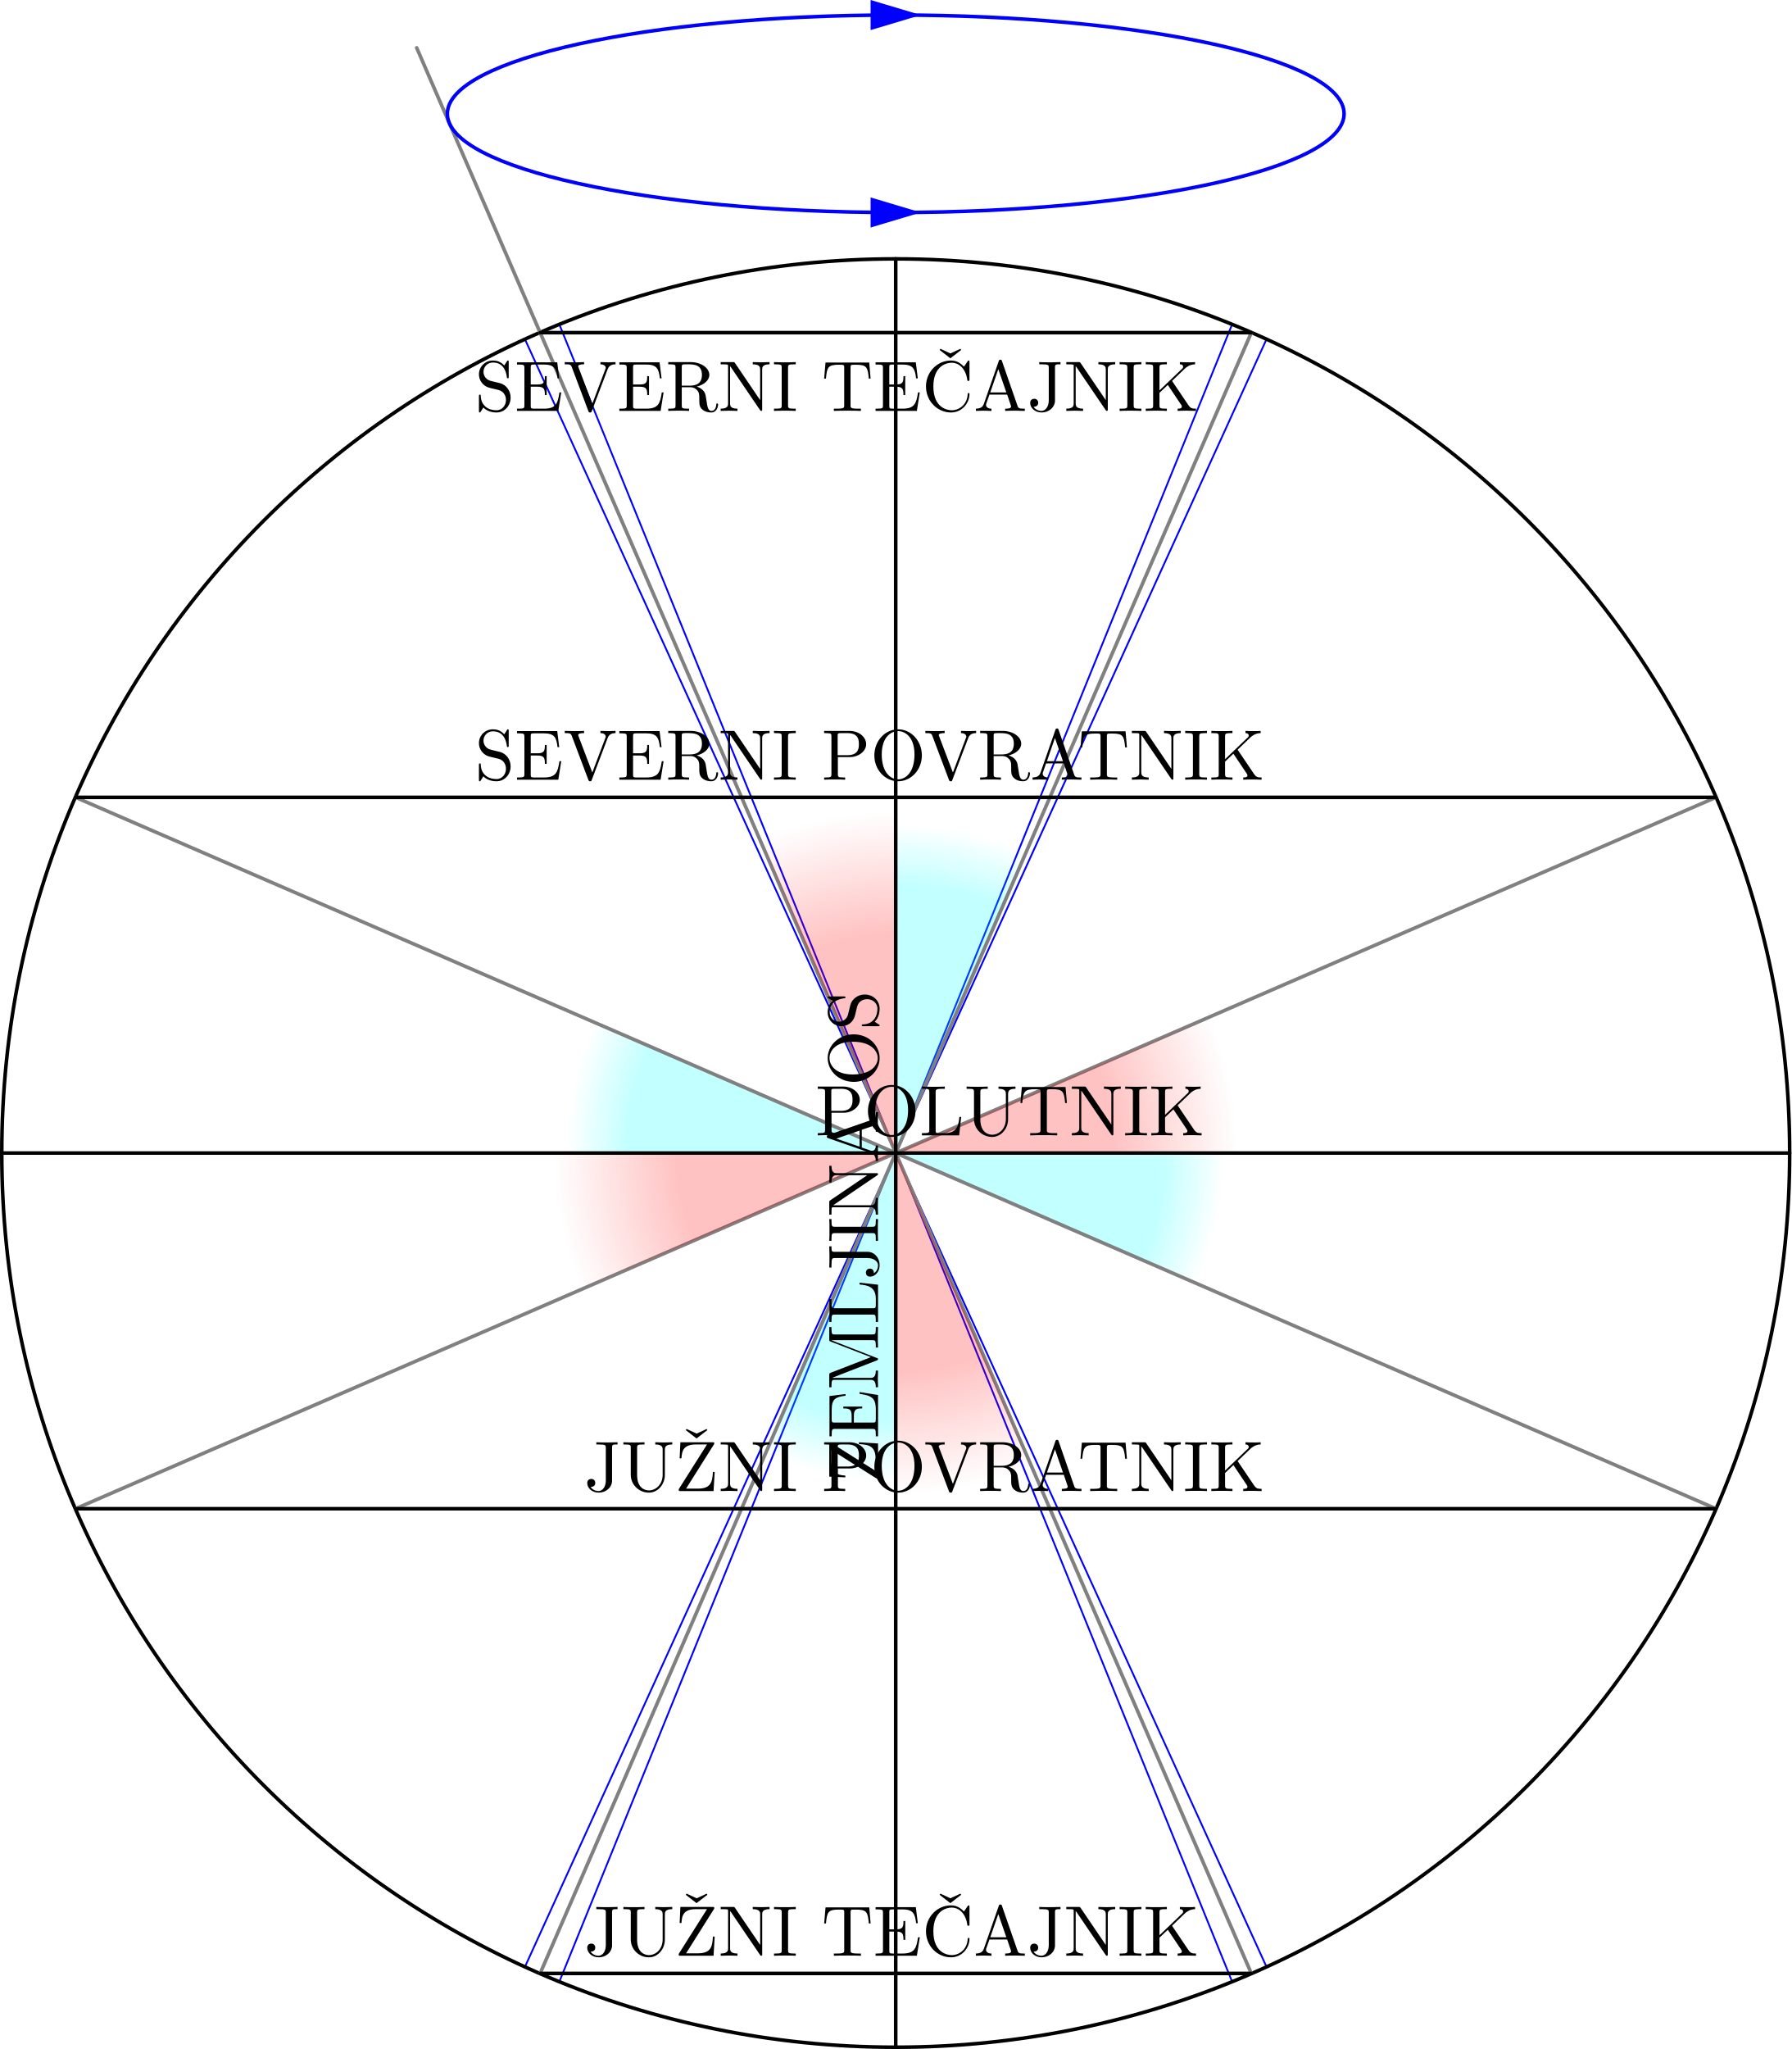
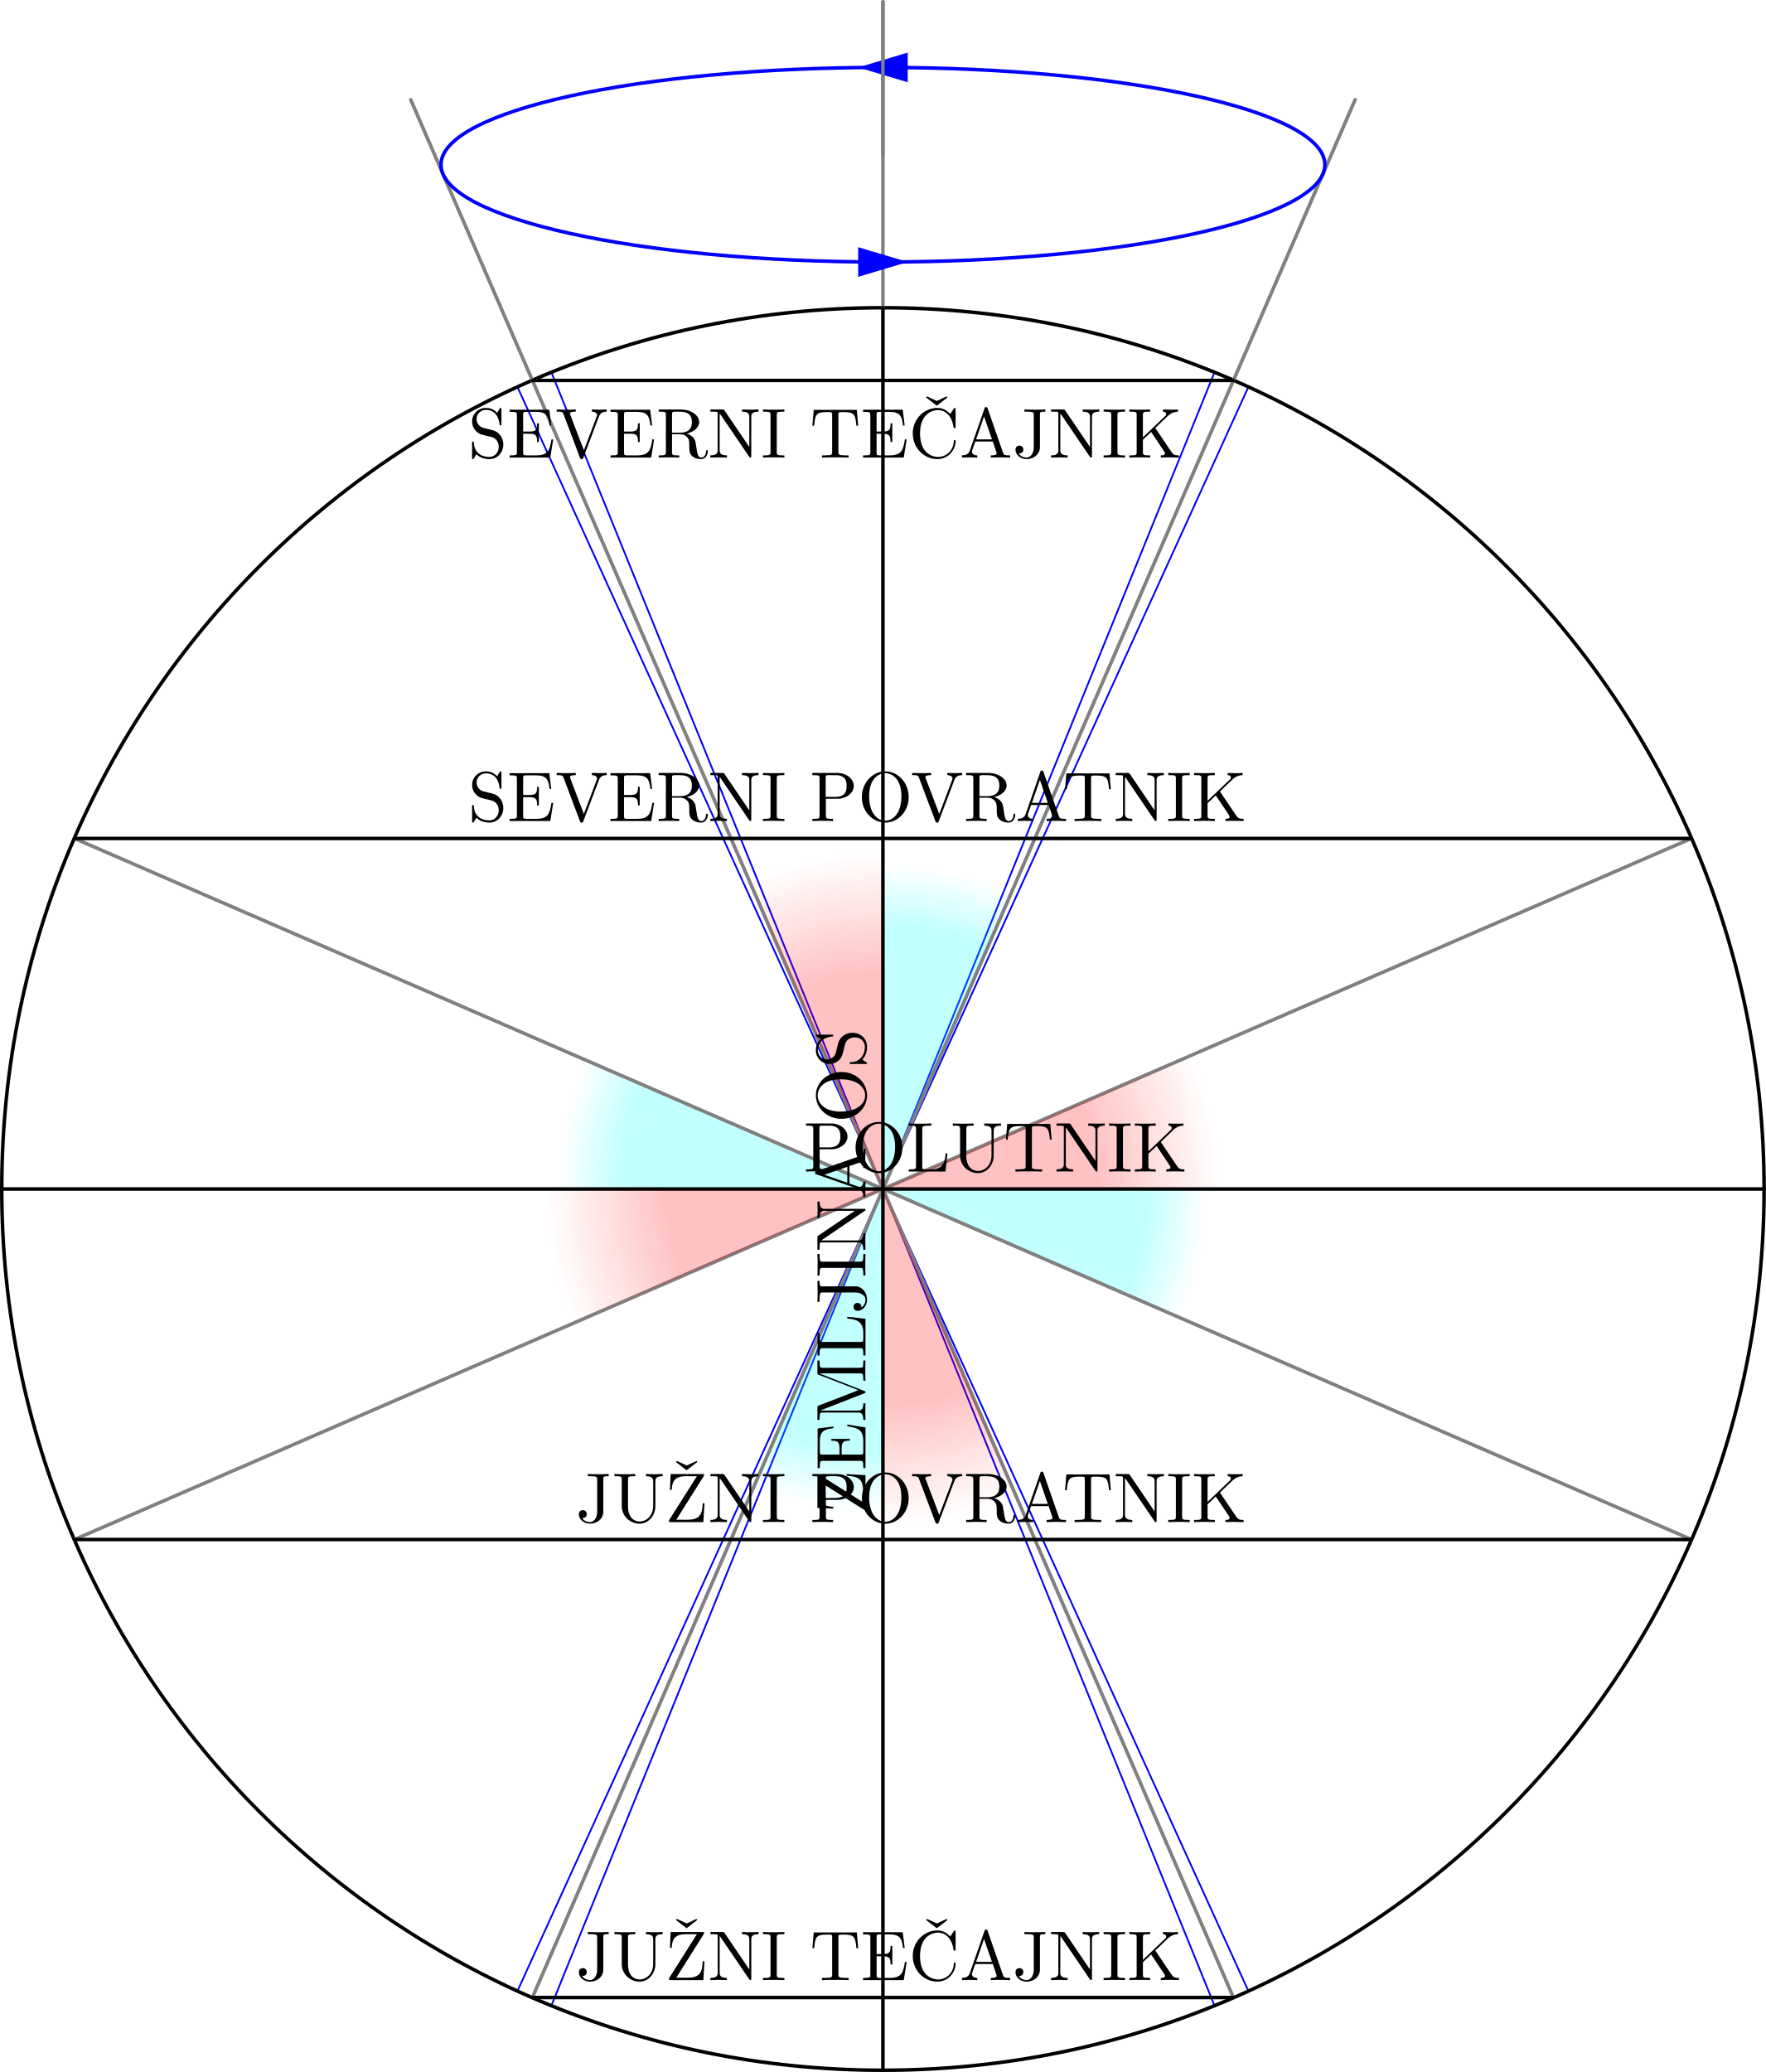
- <svg xmlns="http://www.w3.org/2000/svg" xmlns:xlink="http://www.w3.org/1999/xlink" width="265.113mm" height="303.148mm" viewBox="0 0 265.113 303.148" version="1.1" id="svg1134">
+ <svg xmlns="http://www.w3.org/2000/svg" xmlns:xlink="http://www.w3.org/1999/xlink" width="265.113mm" height="311.045mm" viewBox="0 0 265.113 311.045" version="1.1" id="svg1134">
  <defs id="defs1131">
    <linearGradient id="linearGradient2370">
      <stop style="stop-color:#ff0000;stop-opacity:1" offset="0" id="stop2366" />
      <stop style="stop-color:#ff0000;stop-opacity:0" offset="1" id="stop2368" />
    </linearGradient>
    <filter style="color-interpolation-filters:sRGB" id="filter2839" x="0" y="0" width="1" height="1">
      <feColorMatrix values="-1 0 0 0 1 0 -1 0 0 1 0 0 -1 0 1 -0.21 -0.72 -0.07 2 0 " result="color2" id="feColorMatrix2837" />
    </filter>
    <filter style="color-interpolation-filters:sRGB" id="filter2839-3" x="0" y="0" width="1" height="1">
      <feColorMatrix values="-1 0 0 0 1 0 -1 0 0 1 0 0 -1 0 1 -0.21 -0.72 -0.07 2 0 " result="fbSourceGraphic" id="feColorMatrix2837-1" />
      <feColorMatrix result="fbSourceGraphicAlpha" in="fbSourceGraphic" values="0 0 0 -1 0 0 0 0 -1 0 0 0 0 -1 0 0 0 0 1 0" id="feColorMatrix5953" />
      <feColorMatrix id="feColorMatrix5955" values="-1 0 0 0 1 0 -1 0 0 1 0 0 -1 0 1 -0.21 -0.72 -0.07 2 0 " result="color2" in="fbSourceGraphic" />
    </filter>
    <radialGradient xlink:href="#linearGradient2370" id="radialGradient2372-1" cx="542.018" cy="158.59" fx="542.018" fy="158.59" r="14.692" gradientTransform="matrix(4.9183,6.743029e-7,-7.4692357e-8,4.937462,-1992.843,-663.3736)" gradientUnits="userSpaceOnUse" spreadMethod="pad" />
    <radialGradient xlink:href="#linearGradient2370" id="radialGradient2372-3-4" cx="542.018" cy="158.59" fx="542.018" fy="158.59" r="14.692" gradientTransform="matrix(-4.9183,-6.743029e-7,7.4692357e-8,-4.937462,3338.77,902.6919)" gradientUnits="userSpaceOnUse" spreadMethod="pad" />
    <filter style="color-interpolation-filters:sRGB" id="filter2839-3-5" x="0" y="0" width="1" height="1">
      <feColorMatrix values="-1 0 0 0 1 0 -1 0 0 1 0 0 -1 0 1 -0.21 -0.72 -0.07 2 0 " result="fbSourceGraphic" id="feColorMatrix2837-1-6" />
      <feColorMatrix result="fbSourceGraphicAlpha" in="fbSourceGraphic" values="0 0 0 -1 0 0 0 0 -1 0 0 0 0 -1 0 0 0 0 1 0" id="feColorMatrix5953-6" />
      <feColorMatrix id="feColorMatrix5955-4" values="-1 0 0 0 1 0 -1 0 0 1 0 0 -1 0 1 -0.21 -0.72 -0.07 2 0 " result="color2" in="fbSourceGraphic" />
    </filter>
    <radialGradient xlink:href="#linearGradient2370" id="radialGradient2372-1-0" cx="542.018" cy="158.59" fx="542.018" fy="158.59" r="14.692" gradientTransform="matrix(4.9183,6.743029e-7,-7.4692357e-8,4.937462,-1992.843,-663.3736)" gradientUnits="userSpaceOnUse" spreadMethod="pad" />
    <radialGradient xlink:href="#linearGradient2370" id="radialGradient2372-3-4-6" cx="542.018" cy="158.59" fx="542.018" fy="158.59" r="14.692" gradientTransform="matrix(-4.9183,-6.743029e-7,7.4692357e-8,-4.937462,3338.77,902.6919)" gradientUnits="userSpaceOnUse" spreadMethod="pad" />
    <filter style="color-interpolation-filters:sRGB" id="filter2839-3-5-5" x="0" y="0" width="1" height="1">
      <feColorMatrix values="-1 0 0 0 1 0 -1 0 0 1 0 0 -1 0 1 -0.21 -0.72 -0.07 2 0 " result="fbSourceGraphic" id="feColorMatrix2837-1-6-6" />
      <feColorMatrix result="fbSourceGraphicAlpha" in="fbSourceGraphic" values="0 0 0 -1 0 0 0 0 -1 0 0 0 0 -1 0 0 0 0 1 0" id="feColorMatrix5953-6-9" />
      <feColorMatrix id="feColorMatrix5955-4-8" values="-1 0 0 0 1 0 -1 0 0 1 0 0 -1 0 1 -0.21 -0.72 -0.07 2 0 " result="fbSourceGraphic" in="fbSourceGraphic" />
      <feColorMatrix result="fbSourceGraphicAlpha" in="fbSourceGraphic" values="0 0 0 -1 0 0 0 0 -1 0 0 0 0 -1 0 0 0 0 1 0" id="feColorMatrix6246" />
      <feColorMatrix id="feColorMatrix6248" values="-1 0 0 0 1 0 -1 0 0 1 0 0 -1 0 1 -0.21 -0.72 -0.07 2 0 " result="color2" in="fbSourceGraphic" />
    </filter>
    <radialGradient xlink:href="#linearGradient2370" id="radialGradient2372-1-0-7" cx="542.018" cy="158.59" fx="542.018" fy="158.59" r="14.692" gradientTransform="matrix(4.9183,6.743029e-7,-7.4692357e-8,4.937462,-1992.843,-663.3736)" gradientUnits="userSpaceOnUse" spreadMethod="pad" />
    <radialGradient xlink:href="#linearGradient2370" id="radialGradient2372-3-4-6-2" cx="542.018" cy="158.59" fx="542.018" fy="158.59" r="14.692" gradientTransform="matrix(-4.9183,-6.743029e-7,7.4692357e-8,-4.937462,3338.77,902.6919)" gradientUnits="userSpaceOnUse" spreadMethod="pad" />
    <filter style="color-interpolation-filters:sRGB" id="filter2839-3-5-5-3" x="0" y="0" width="1" height="1">
      <feColorMatrix values="-1 0 0 0 1 0 -1 0 0 1 0 0 -1 0 1 -0.21 -0.72 -0.07 2 0 " result="fbSourceGraphic" id="feColorMatrix2837-1-6-6-2" />
      <feColorMatrix result="fbSourceGraphicAlpha" in="fbSourceGraphic" values="0 0 0 -1 0 0 0 0 -1 0 0 0 0 -1 0 0 0 0 1 0" id="feColorMatrix5953-6-9-1" />
      <feColorMatrix id="feColorMatrix5955-4-8-5" values="-1 0 0 0 1 0 -1 0 0 1 0 0 -1 0 1 -0.21 -0.72 -0.07 2 0 " result="fbSourceGraphic" in="fbSourceGraphic" />
      <feColorMatrix result="fbSourceGraphicAlpha" in="fbSourceGraphic" values="0 0 0 -1 0 0 0 0 -1 0 0 0 0 -1 0 0 0 0 1 0" id="feColorMatrix6246-9" />
      <feColorMatrix id="feColorMatrix6248-9" values="-1 0 0 0 1 0 -1 0 0 1 0 0 -1 0 1 -0.21 -0.72 -0.07 2 0 " result="color2" in="fbSourceGraphic" />
    </filter>
    <radialGradient xlink:href="#linearGradient2370" id="radialGradient2372-1-0-7-1" cx="542.018" cy="158.59" fx="542.018" fy="158.59" r="14.692" gradientTransform="matrix(4.9183,6.743029e-7,-7.4692357e-8,4.937462,-1992.843,-663.3736)" gradientUnits="userSpaceOnUse" spreadMethod="pad" />
    <radialGradient xlink:href="#linearGradient2370" id="radialGradient2372-3-4-6-2-1" cx="542.018" cy="158.59" fx="542.018" fy="158.59" r="14.692" gradientTransform="matrix(-4.9183,-6.743029e-7,7.4692357e-8,-4.937462,3338.77,902.6919)" gradientUnits="userSpaceOnUse" spreadMethod="pad" />
  </defs>
-   <g id="layer1" transform="translate(-403.5681,-11.07925)" style="display:inline">
+   <g id="layer1" transform="translate(-403.5681,-3.182567)" style="display:inline">
    <g id="g1508" style="stroke-linecap:round">
      <path style="display:inline;fill:none;stroke:#0000ff;stroke-width:0.265;stroke-linecap:round;stroke-linejoin:round;stroke-miterlimit:4;stroke-dasharray:none;stroke-opacity:1" d="M 585.896,304.243 486.353,59.099" id="path8679-0-1" />
      <path style="display:inline;fill:none;stroke:#0000ff;stroke-width:0.265;stroke-linecap:round;stroke-linejoin:round;stroke-miterlimit:4;stroke-dasharray:none;stroke-opacity:1" d="M 486.353,304.243 585.896,59.099" id="path8679-0-1-0" />
      <path style="display:inline;fill:none;stroke:#0000ff;stroke-width:0.265;stroke-linecap:round;stroke-linejoin:round;stroke-miterlimit:4;stroke-dasharray:none;stroke-opacity:1" d="M 590.985,302.051 481.264,61.291" id="path8679-0-3" />
      <path style="display:inline;fill:none;stroke:#0000ff;stroke-width:0.265;stroke-linecap:round;stroke-linejoin:round;stroke-miterlimit:4;stroke-dasharray:none;stroke-opacity:1" d="M 481.264,302.051 590.985,61.291" id="path8679-0-3-4" />
    </g>
    <circle style="display:inline;fill:none;fill-opacity:1;fill-rule:evenodd;stroke:#000000;stroke-width:0.529;stroke-linecap:round;stroke-linejoin:round;stroke-miterlimit:4;stroke-dasharray:none;stroke-opacity:1;paint-order:markers fill stroke" id="path8038" cx="536.124" cy="181.671" r="132.292" />
    <g id="g5817-0" style="display:inline;stroke-linecap:round" transform="matrix(-1,0,0,1,1072.249,2.7529297e-6)">
      <g id="g1215-3-2-9-0" transform="matrix(1,0,0,-1,-136.8392,301.33)" style="display:inline;opacity:0.24;stroke-linecap:round;filter:url(#filter2839-3-5-5-3)">
        <path id="path1418-8-6-9-7" style="display:inline;fill:url(#radialGradient2372-1-0-7-1);fill-opacity:1;fill-rule:evenodd;stroke:none;stroke-width:0.529;stroke-linecap:round;stroke-linejoin:round;stroke-miterlimit:4;stroke-dasharray:none;stroke-opacity:1;paint-order:markers fill stroke" d="M 701.818,53.105 672.964,119.659 V 47.12 c 9.926,-1.3e-4 19.747,2.037 28.854,5.985 z" />
        <path id="path1418-9-0-7-6-5" style="display:inline;fill:url(#radialGradient2372-3-4-6-2-1);fill-opacity:1;fill-rule:evenodd;stroke:none;stroke-width:0.529;stroke-linecap:round;stroke-linejoin:round;stroke-miterlimit:4;stroke-dasharray:none;stroke-opacity:1;paint-order:markers fill stroke" d="m 644.109,186.213 28.854,-66.554 v 72.539 c -9.926,1.3e-4 -19.747,-2.037 -28.854,-5.985 z" />
      </g>
      <g id="g12060-3" style="display:inline;stroke:#808080;stroke-linecap:round;stroke-opacity:1">
        <path style="display:inline;fill:none;stroke:#808080;stroke-width:0.529;stroke-linecap:round;stroke-linejoin:round;stroke-miterlimit:4;stroke-dasharray:none;stroke-opacity:1" d="M 483.502,303.046 588.746,60.295" id="path8679-0-6-9" />
        <path style="display:inline;fill:none;stroke:#808080;stroke-width:0.529;stroke-linecap:round;stroke-linejoin:round;stroke-miterlimit:4;stroke-dasharray:none;stroke-opacity:1" d="m 588.746,60.295 18.27,-42.142" id="path8679-0-6-9-8" />
+         <path style="display:inline;fill:none;stroke:#808080;stroke-width:0.529;stroke-linecap:round;stroke-linejoin:round;stroke-miterlimit:4;stroke-dasharray:none;stroke-opacity:1" d="M 483.502,60.295 465.232,18.153" id="path8679-0-6-9-8-1" />
+         <path style="display:inline;fill:none;stroke:#808080;stroke-width:0.529;stroke-linecap:round;stroke-linejoin:round;stroke-miterlimit:4;stroke-dasharray:none;stroke-opacity:1" d="M 536.124,49.379 V 3.447" id="path8679-0-6-9-8-6" />
        <path style="display:inline;fill:none;stroke:#808080;stroke-width:0.529;stroke-linecap:round;stroke-linejoin:round;stroke-miterlimit:4;stroke-dasharray:none;stroke-opacity:1" d="M 657.5,234.293 414.749,129.049" id="path8679-0-5-6-1" />
        <path style="display:none;fill:none;stroke:#808080;stroke-width:0.529;stroke-linecap:round;stroke-linejoin:miter;stroke-miterlimit:4;stroke-dasharray:none;stroke-opacity:1" d="M 632.684,91.242 536.124,49.379" id="path9159-2-8-9" />
        <path style="display:none;fill:none;stroke:#808080;stroke-width:0.529;stroke-linecap:round;stroke-linejoin:miter;stroke-miterlimit:4;stroke-dasharray:none;stroke-opacity:1" d="M 536.124,313.962 439.565,272.099" id="path9159-0-6-7-6" />
        <path style="display:none;fill:none;stroke:#808080;stroke-width:0.529;stroke-linecap:round;stroke-linejoin:miter;stroke-miterlimit:4;stroke-dasharray:none;stroke-opacity:1" d="M 668.416,181.671 445.696,85.111" id="path9301-7-2-9" />
        <path style="display:none;fill:none;stroke:#808080;stroke-width:0.529;stroke-linecap:round;stroke-linejoin:miter;stroke-miterlimit:4;stroke-dasharray:none;stroke-opacity:1" d="M 626.553,278.231 403.833,181.671" id="path9416-5-8-3" />
-         <ellipse style="fill:none;fill-rule:evenodd;stroke:#0000ff;stroke-width:0.529;stroke-linecap:round;stroke-linejoin:round;stroke-miterlimit:4;stroke-dasharray:none;stroke-opacity:1;paint-order:markers fill stroke" id="path1947" transform="scale(-1,1)" cx="-536.124" cy="27.91" rx="66.352" ry="14.605" />
-         <path id="rect2178" style="fill:#0000ff;fill-opacity:1;fill-rule:evenodd;stroke:none;stroke-width:0;stroke-linejoin:round;stroke-miterlimit:4;stroke-dasharray:none;paint-order:markers fill stroke" d="m 539.844,11.079 -7.44,2.226 7.44,2.226 z" />
-         <path id="rect2178-6" style="display:inline;fill:#0000ff;fill-opacity:1;fill-rule:evenodd;stroke:none;stroke-width:0;stroke-linecap:round;stroke-linejoin:round;stroke-miterlimit:4;stroke-dasharray:none;stroke-opacity:1;paint-order:markers fill stroke" d="m 539.844,40.289 -7.44,2.226 7.44,2.226 z" />
+         <g id="g1013">
+           <ellipse style="fill:none;fill-rule:evenodd;stroke:#0000ff;stroke-width:0.529;stroke-linecap:round;stroke-linejoin:round;stroke-miterlimit:4;stroke-dasharray:none;stroke-opacity:1;paint-order:markers fill stroke" id="path1947" transform="scale(-1,1)" cx="-536.124" cy="27.91" rx="66.352" ry="14.605" />
+           <path id="rect2178" style="fill:#0000ff;fill-opacity:1;fill-rule:evenodd;stroke:none;stroke-width:0;stroke-linejoin:round;stroke-miterlimit:4;stroke-dasharray:none;paint-order:markers fill stroke" d="m 532.404,11.079 7.44,2.226 -7.44,2.226 z" />
+           <path id="rect2178-6" style="display:inline;fill:#0000ff;fill-opacity:1;fill-rule:evenodd;stroke:none;stroke-width:0;stroke-linecap:round;stroke-linejoin:round;stroke-miterlimit:4;stroke-dasharray:none;stroke-opacity:1;paint-order:markers fill stroke" d="m 539.844,40.289 -7.44,2.226 7.44,2.226 z" />
+         </g>
+         <path style="display:inline;fill:none;stroke:#808080;stroke-width:0.529;stroke-linecap:round;stroke-linejoin:round;stroke-miterlimit:4;stroke-dasharray:none;stroke-opacity:1" d="M 536.124,26.413 V 3.447" id="path8679-0-6-9-8-6-6" />
      </g>
      <g id="g1215-3" transform="translate(-136.8392,62.01172)" style="opacity:0.24;stroke-linecap:round;filter:url(#filter2839-3)">
        <path id="path1418-8" style="display:inline;fill:url(#radialGradient2372-1);fill-opacity:1;fill-rule:evenodd;stroke:none;stroke-width:0.529;stroke-linecap:round;stroke-linejoin:round;stroke-miterlimit:4;stroke-dasharray:none;stroke-opacity:1;paint-order:markers fill stroke" d="M 701.818,53.105 672.964,119.659 V 47.12 c 9.926,-1.3e-4 19.747,2.037 28.854,5.985 z" />
        <path id="path1418-9-0" style="display:inline;fill:url(#radialGradient2372-3-4);fill-opacity:1;fill-rule:evenodd;stroke:none;stroke-width:0.529;stroke-linecap:round;stroke-linejoin:round;stroke-miterlimit:4;stroke-dasharray:none;stroke-opacity:1;paint-order:markers fill stroke" d="m 644.109,186.213 28.854,-66.554 v 72.539 c -9.926,1.3e-4 -19.747,-2.037 -28.854,-5.985 z" />
      </g>
      <g id="g1215-3-2" transform="rotate(90,573.5381,82.24541)" style="display:inline;opacity:0.24;stroke-linecap:round;filter:url(#filter2839-3-5)">
        <path id="path1418-8-6" style="display:inline;fill:url(#radialGradient2372-1-0);fill-opacity:1;fill-rule:evenodd;stroke:none;stroke-width:0.529;stroke-linecap:round;stroke-linejoin:round;stroke-miterlimit:4;stroke-dasharray:none;stroke-opacity:1;paint-order:markers fill stroke" d="M 701.818,53.105 672.964,119.659 V 47.12 c 9.926,-1.3e-4 19.747,2.037 28.854,5.985 z" />
        <path id="path1418-9-0-7" style="display:inline;fill:url(#radialGradient2372-3-4-6);fill-opacity:1;fill-rule:evenodd;stroke:none;stroke-width:0.529;stroke-linecap:round;stroke-linejoin:round;stroke-miterlimit:4;stroke-dasharray:none;stroke-opacity:1;paint-order:markers fill stroke" d="m 644.109,186.213 28.854,-66.554 v 72.539 c -9.926,1.3e-4 -19.747,-2.037 -28.854,-5.985 z" />
      </g>
      <g id="g1215-3-2-9" transform="matrix(0,-1,-1,0,655.7835,854.6344)" style="display:inline;opacity:0.24;stroke-linecap:round;filter:url(#filter2839-3-5-5)">
        <path id="path1418-8-6-9" style="display:inline;fill:url(#radialGradient2372-1-0-7);fill-opacity:1;fill-rule:evenodd;stroke:none;stroke-width:0.529;stroke-linecap:round;stroke-linejoin:round;stroke-miterlimit:4;stroke-dasharray:none;stroke-opacity:1;paint-order:markers fill stroke" d="M 701.818,53.105 672.964,119.659 V 47.12 c 9.926,-1.3e-4 19.747,2.037 28.854,5.985 z" />
        <path id="path1418-9-0-7-6" style="display:inline;fill:url(#radialGradient2372-3-4-6-2);fill-opacity:1;fill-rule:evenodd;stroke:none;stroke-width:0.529;stroke-linecap:round;stroke-linejoin:round;stroke-miterlimit:4;stroke-dasharray:none;stroke-opacity:1;paint-order:markers fill stroke" d="m 644.109,186.213 28.854,-66.554 v 72.539 c -9.926,1.3e-4 -19.747,-2.037 -28.854,-5.985 z" />
      </g>
    </g>
    <g id="g12068" style="display:none">
      <path style="display:inline;fill:none;stroke:#0000ff;stroke-width:0.529;stroke-linecap:butt;stroke-linejoin:round;stroke-miterlimit:4;stroke-dasharray:none;stroke-opacity:1" d="M 588.746,303.046 483.502,60.295" id="path8679-0-6-4" />
      <path style="display:inline;fill:none;stroke:#0000f4;stroke-width:0.529;stroke-linecap:butt;stroke-linejoin:round;stroke-miterlimit:4;stroke-dasharray:none;stroke-opacity:1" d="M 414.749,234.293 657.5,129.049" id="path8679-0-5" />
      <path style="display:inline;fill:none;stroke:#0000ff;stroke-width:0.529;stroke-linecap:butt;stroke-linejoin:miter;stroke-miterlimit:4;stroke-dasharray:none;stroke-opacity:1" d="M 439.565,91.242 536.124,49.379" id="path9159-2" />
      <path style="display:inline;fill:none;stroke:#0000ff;stroke-width:0.529;stroke-linecap:butt;stroke-linejoin:miter;stroke-miterlimit:4;stroke-dasharray:none;stroke-opacity:1" d="m 536.124,313.962 96.56,-41.863" id="path9159-0-6" />
      <path style="display:inline;fill:none;stroke:#0000ff;stroke-width:0.529;stroke-linecap:butt;stroke-linejoin:miter;stroke-miterlimit:4;stroke-dasharray:none;stroke-opacity:1" d="M 403.833,181.671 626.553,85.111" id="path9301-7" />
      <path style="display:inline;fill:none;stroke:#0000ff;stroke-width:0.529;stroke-linecap:butt;stroke-linejoin:miter;stroke-miterlimit:4;stroke-dasharray:none;stroke-opacity:1" d="M 445.696,278.231 668.416,181.671" id="path9416-5" />
    </g>
    <g id="g11669" style="display:none" transform="translate(-100.6331,74.94018)">
      <g id="g11565" style="display:inline">
        <path style="display:none;fill:none;stroke:#fffffe;stroke-width:0.529;stroke-linecap:butt;stroke-linejoin:round;stroke-miterlimit:4;stroke-dasharray:none;stroke-opacity:1" d="M 545.059,202.086 728.455,11.376" id="path8679-0-0" />
        <path style="display:none;fill:none;stroke:#fffffe;stroke-width:0.529;stroke-linecap:butt;stroke-linejoin:round;stroke-miterlimit:4;stroke-dasharray:none;stroke-opacity:1" d="M 728.455,202.086 545.059,11.376" id="path8679-0-0-4" />
        <path style="fill:none;stroke:#feffff;stroke-width:0.529;stroke-linecap:butt;stroke-linejoin:miter;stroke-miterlimit:4;stroke-dasharray:none;stroke-opacity:1" d="m 545.059,11.376 183.396,2e-6" id="path9585" />
      </g>
      <g id="g11565-2" style="display:inline" transform="rotate(-23.439,636.9394,106.7644)">
        <path style="display:none;fill:none;stroke:#fffffe;stroke-width:0.529;stroke-linecap:butt;stroke-linejoin:round;stroke-miterlimit:4;stroke-dasharray:none;stroke-opacity:1" d="M 545.059,202.086 728.455,11.376" id="path8679-0-0-9" />
        <path style="display:none;fill:none;stroke:#fffffe;stroke-width:0.529;stroke-linecap:butt;stroke-linejoin:round;stroke-miterlimit:4;stroke-dasharray:none;stroke-opacity:1" d="M 728.455,202.086 545.059,11.376" id="path8679-0-0-4-9" />
        <path style="fill:none;stroke:#feffff;stroke-width:0.529;stroke-linecap:butt;stroke-linejoin:miter;stroke-miterlimit:4;stroke-dasharray:none;stroke-opacity:1" d="m 545.059,11.376 183.396,2e-6" id="path9585-6" />
      </g>
      <g id="g11565-2-0" style="display:inline" transform="matrix(-0.9174841,-0.3977725,-0.3977725,0.9174841,1263.425,262.1667)">
        <path style="display:none;fill:none;stroke:#fffffe;stroke-width:0.529;stroke-linecap:butt;stroke-linejoin:round;stroke-miterlimit:4;stroke-dasharray:none;stroke-opacity:1" d="M 545.059,202.086 728.455,11.376" id="path8679-0-0-9-2" />
        <path style="display:none;fill:none;stroke:#fffffe;stroke-width:0.529;stroke-linecap:butt;stroke-linejoin:round;stroke-miterlimit:4;stroke-dasharray:none;stroke-opacity:1" d="M 728.455,202.086 545.059,11.376" id="path8679-0-0-4-9-7" />
        <path style="fill:none;stroke:#feffff;stroke-width:0.529;stroke-linecap:butt;stroke-linejoin:miter;stroke-miterlimit:4;stroke-dasharray:none;stroke-opacity:1" d="m 545.059,11.376 183.396,2e-6" id="path9585-6-6" />
      </g>
    </g>
    <g id="g5817" style="display:inline;stroke-linecap:round">
      <g id="g12060" style="display:inline;stroke:#808080;stroke-linecap:round;stroke-opacity:1">
        <path style="display:inline;fill:none;stroke:#808080;stroke-width:0.529;stroke-linecap:round;stroke-linejoin:round;stroke-miterlimit:4;stroke-dasharray:none;stroke-opacity:1" d="M 483.502,303.046 588.746,60.295" id="path8679-0-6" />
        <path style="display:inline;fill:none;stroke:#808080;stroke-width:0.529;stroke-linecap:round;stroke-linejoin:round;stroke-miterlimit:4;stroke-dasharray:none;stroke-opacity:1" d="M 657.5,234.293 414.749,129.049" id="path8679-0-5-6" />
        <path style="display:none;fill:none;stroke:#808080;stroke-width:0.529;stroke-linecap:round;stroke-linejoin:miter;stroke-miterlimit:4;stroke-dasharray:none;stroke-opacity:1" d="M 632.684,91.242 536.124,49.379" id="path9159-2-8" />
        <path style="display:none;fill:none;stroke:#808080;stroke-width:0.529;stroke-linecap:round;stroke-linejoin:miter;stroke-miterlimit:4;stroke-dasharray:none;stroke-opacity:1" d="M 536.124,313.962 439.565,272.099" id="path9159-0-6-7" />
        <path style="display:none;fill:none;stroke:#808080;stroke-width:0.529;stroke-linecap:round;stroke-linejoin:miter;stroke-miterlimit:4;stroke-dasharray:none;stroke-opacity:1" d="M 668.416,181.671 445.696,85.111" id="path9301-7-2" />
        <path style="display:none;fill:none;stroke:#808080;stroke-width:0.529;stroke-linecap:round;stroke-linejoin:miter;stroke-miterlimit:4;stroke-dasharray:none;stroke-opacity:1" d="M 626.553,278.231 403.833,181.671" id="path9416-5-8" />
      </g>
    </g>
    <g id="g11803" style="display:inline;stroke:#000000;stroke-linecap:round;stroke-opacity:1" transform="translate(-100.6331,74.94018)">
      <path style="fill:none;stroke:#000000;stroke-width:0.529;stroke-linecap:round;stroke-linejoin:round;stroke-miterlimit:4;stroke-dasharray:none;stroke-opacity:1" d="M 636.757,-25.561 V 239.022" id="path8679" />
      <path style="display:inline;fill:none;stroke:#000000;stroke-width:0.529;stroke-linecap:round;stroke-linejoin:round;stroke-miterlimit:4;stroke-dasharray:none;stroke-opacity:1" d="M 504.466,106.731 H 769.049" id="path8679-0" />
      <path style="fill:none;stroke:#000000;stroke-width:0.529;stroke-linecap:round;stroke-linejoin:miter;stroke-miterlimit:4;stroke-dasharray:none;stroke-opacity:1" d="m 584.135,-14.645 105.244,-10e-7" id="path9159" />
      <path style="display:inline;fill:none;stroke:#000000;stroke-width:0.529;stroke-linecap:round;stroke-linejoin:miter;stroke-miterlimit:4;stroke-dasharray:none;stroke-opacity:1" d="M 584.135,228.106 H 689.379" id="path9159-0" />
      <path style="fill:none;stroke:#000000;stroke-width:0.529;stroke-linecap:round;stroke-linejoin:miter;stroke-miterlimit:4;stroke-dasharray:none;stroke-opacity:1" d="m 515.382,54.109 242.751,2e-6" id="path9301" />
      <path style="fill:none;stroke:#000000;stroke-width:0.529;stroke-linecap:round;stroke-linejoin:miter;stroke-miterlimit:4;stroke-dasharray:none;stroke-opacity:1" d="M 515.382,159.353 H 758.133" id="path9416" />
    </g>
    <g id="g6379" style="display:inline;stroke-linecap:round">
      <text xml:space="preserve" style="font-size:10.583px;line-height:1.25;font-family:'Latin Modern Roman';-inkscape-font-specification:'Latin Modern Roman, Normal';stroke-width:0.265;stroke-linecap:round" x="565.361" y="179.057" id="text14603">
        <tspan id="tspan14601" style="font-size:10.583px;text-align:center;text-anchor:middle;stroke-width:0.265;stroke-linecap:round" x="565.361" y="179.057">POLUTNIK</tspan>
      </text>
      <text xml:space="preserve" style="font-size:10.583px;line-height:1.25;font-family:'Latin Modern Roman';-inkscape-font-specification:'Latin Modern Roman, Normal';display:inline;stroke-width:0.265;stroke-linecap:round" x="544.622" y="126.435" id="text14603-7">
        <tspan id="tspan14601-0" style="font-size:10.583px;text-align:center;text-anchor:middle;stroke-width:0.265;stroke-linecap:round" x="544.622" y="126.435">SEVERNI POVRATNIK</tspan>
      </text>
      <text xml:space="preserve" style="font-size:10.583px;line-height:1.25;font-family:'Latin Modern Roman';-inkscape-font-specification:'Latin Modern Roman, Normal';display:inline;stroke-width:0.265;stroke-linecap:round" x="539.77" y="71.873" id="text14603-7-0">
        <tspan id="tspan14601-0-4" style="font-size:10.583px;text-align:center;text-anchor:middle;stroke-width:0.265;stroke-linecap:round" x="539.77" y="71.873">SEVERNI TEČAJNIK</tspan>
      </text>
      <text xml:space="preserve" style="font-size:10.583px;line-height:1.25;font-family:'Latin Modern Roman';-inkscape-font-specification:'Latin Modern Roman, Normal';display:inline;stroke-width:0.265;stroke-linecap:round" x="-181.666" y="533.51" id="text14603-7-0-6" transform="rotate(-90)">
        <tspan id="tspan14601-0-4-1" style="font-size:10.583px;text-align:center;text-anchor:middle;stroke-width:0.265;stroke-linecap:round" x="-181.666" y="533.51">ZEMLJINA OS</tspan>
      </text>
      <text xml:space="preserve" style="font-size:10.583px;line-height:1.25;font-family:'Latin Modern Roman';-inkscape-font-specification:'Latin Modern Roman, Normal';display:inline;stroke-width:0.265;stroke-linecap:round" x="547.861" y="300.432" id="text14603-7-0-2">
        <tspan id="tspan14601-0-4-9" style="font-size:10.583px;text-align:center;text-anchor:middle;stroke-width:0.265;stroke-linecap:round" x="547.861" y="300.432">JUŽNI TEČAJNIK</tspan>
      </text>
      <text xml:space="preserve" style="font-size:10.583px;line-height:1.25;font-family:'Latin Modern Roman';-inkscape-font-specification:'Latin Modern Roman, Normal';display:inline;stroke-width:0.265;stroke-linecap:round" x="552.713" y="231.679" id="text14603-7-4">
        <tspan id="tspan14601-0-8" style="font-size:10.583px;text-align:center;text-anchor:middle;stroke-width:0.265;stroke-linecap:round" x="552.713" y="231.679">JUŽNI POVRATNIK</tspan>
      </text>
    </g>
  </g>
</svg>
